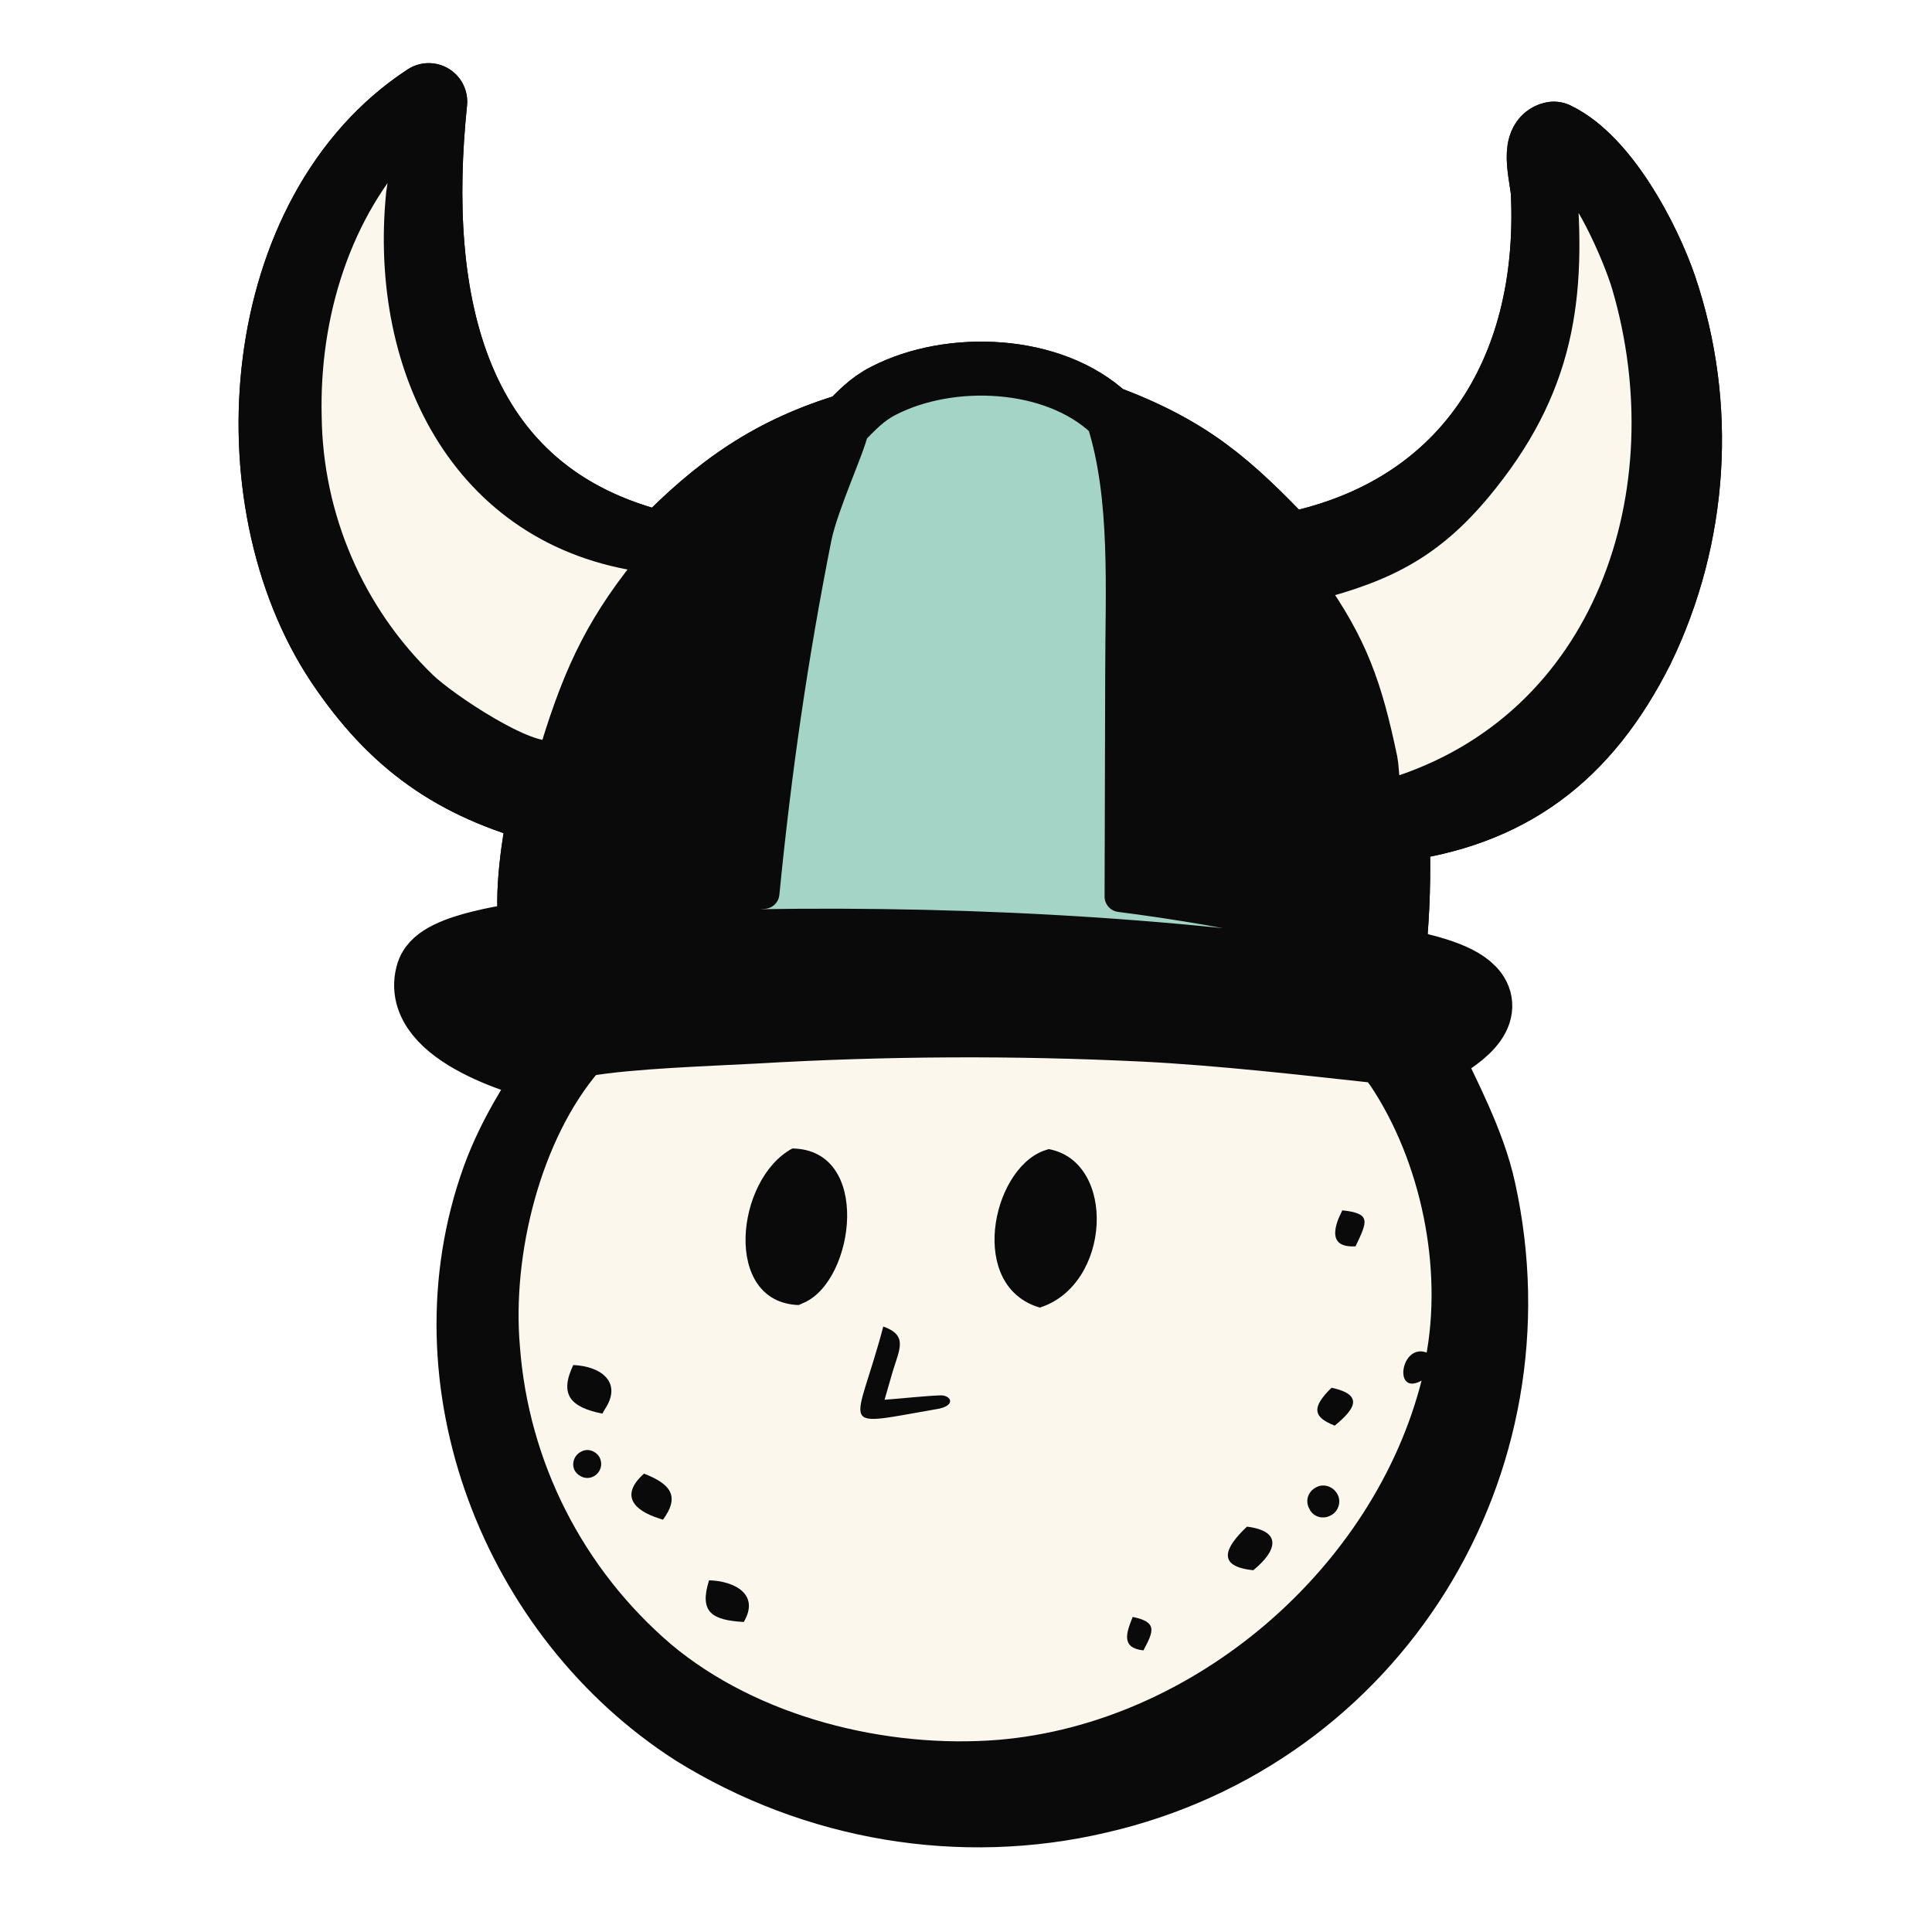
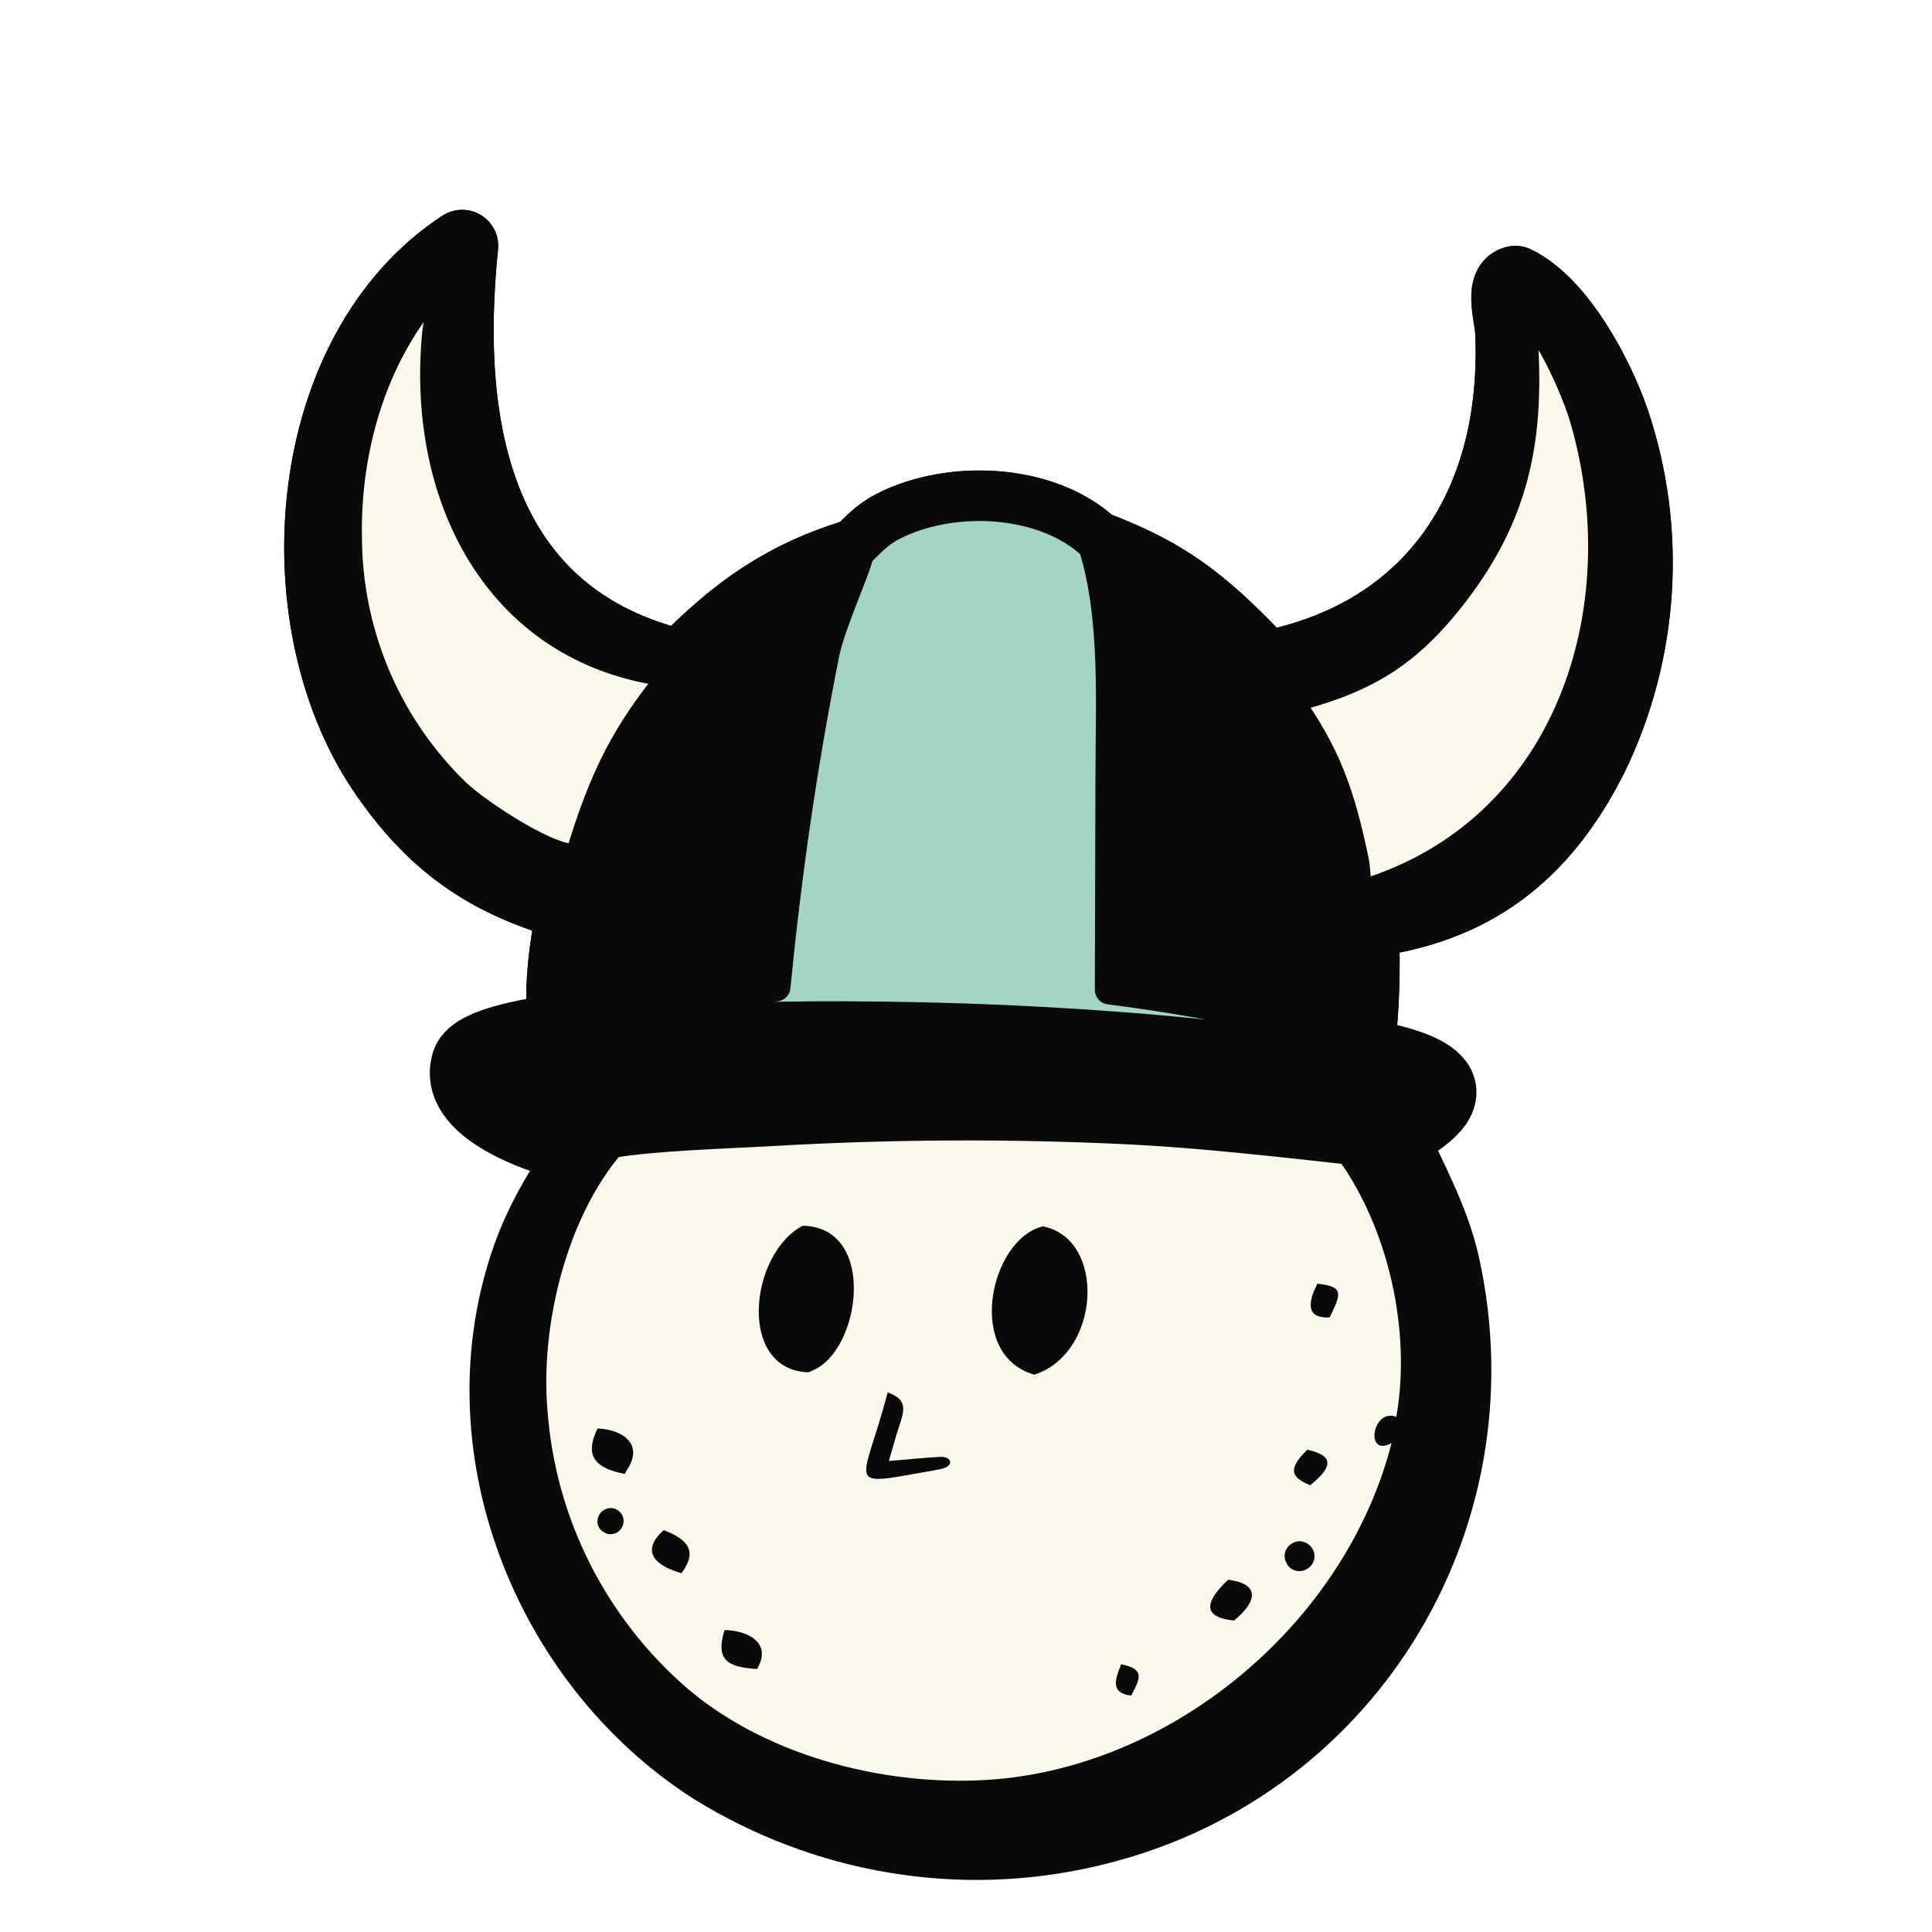
- <svg xmlns="http://www.w3.org/2000/svg" viewBox="233 352 306 306">
+ <svg xmlns="http://www.w3.org/2000/svg" viewBox="222.7 326.5 326.9 326.9">
  <g data-outlined="1" fill="#0a0a0a" stroke="#0a0a0a" stroke-width="12.2" stroke-linejoin="round">
    <path d="M319.7 479.7C305.2 475.8 295.8 469.2 287.4 456.7C270.2 430.9 273.7 385.9 300.9 368.1C297.7 399.1 303.4 431.1 338.1 439.2C347.1 429.9 355.5 423.9 368.1 420.2C369.9 418.4 371.4 416.7 373.8 415.5C383.7 410.4 399.3 411 407.6 418.9C421 423.9 427 429.2 436.7 439.4C465.6 433.9 479.7 411.2 478.4 382.6C478.3 380.2 476.6 374.7 479.1 374.2C486.6 377.8 493.1 390.1 495.7 397.7C502 416.3 500.7 436.8 492.1 454.5C483.7 471.2 471.8 480.3 453.3 482.5C453.5 488.8 453.5 493.6 453 500C452.9 503.3 452.4 503 452.2 504.8C463.5 506.6 474.5 510.4 458.1 518.8C461.3 525.6 465.4 533.2 467 540.6C476.5 583.7 450.3 626.3 406.9 636.3C385.2 641.4 362.3 637.5 343.3 625.7C315.2 607.7 300.7 570.7 312.2 538.8C314.6 532.2 318.1 526.8 321.9 520.9C316.9 520.1 299.1 514.9 301.8 506.3C303 502.6 315 501.2 319 500.5L318.2 499.5C317.2 493.7 318.6 485.4 319.7 479.7Z" />
    <path d="M436.7 439.4C465.6 433.9 479.7 411.2 478.4 382.6C478.3 380.2 476.6 374.7 479.1 374.2C486.6 377.8 493.1 390.1 495.7 397.7C502 416.3 500.7 436.8 492.1 454.5C483.7 471.2 471.8 480.3 453.3 482.5C453.5 488.8 453.5 493.6 453 500C452.6 501.6 452.9 501.1 452 502.3C448.3 501.7 442.3 499.8 438.4 498.9C429.1 496.8 419.8 495.2 410.4 494L410.5 458.4C410.5 445.8 411.4 430.8 407.6 418.9C421 423.9 427 429.2 436.7 439.4Z" />
    <path d="M480 378.2C484.3 380.8 489.3 392.4 490.7 397.1C500.3 429.8 488.1 467.1 453.6 477.7C451.9 477.1 452.3 474.4 451.9 472.3C449.5 460.8 447.2 454.2 440.5 444.8C452.7 441.7 460 437.9 468 427.8C480.6 412 481.9 397.4 480 378.2Z" />
    <path d="M319.7 479.7C305.2 475.8 295.8 469.2 287.4 456.7C270.2 430.9 273.7 385.9 300.9 368.1C297.7 399.1 303.4 431.1 338.1 439.2C347.1 429.9 355.5 423.9 368.1 420.2C367.6 422.8 363.4 431.8 362.3 437C358.5 456.1 355.9 474.2 354 493.5C343.7 494.3 328 496.4 318.2 499.5C317.2 493.7 318.6 485.4 319.7 479.7Z" />
    <path d="M297.4 373.5C298 374.3 296.8 381.3 296.6 382.7C293.8 410.7 307.3 437.3 337 440.4C328.5 450.5 324.8 458.3 321 470.7L320.6 471.6C316.6 472.9 303.2 463.9 299.9 460.7C288.3 449.5 281.7 434.1 281.5 418C281.1 401.9 286.1 385.2 297.4 373.5Z" />
    <path d="M368.1 420.2C369.9 418.4 371.4 416.7 373.8 415.5C383.7 410.4 399.3 411 407.6 418.9C411.4 430.8 410.5 445.8 410.5 458.4L410.4 494C419.8 495.2 429.1 496.8 438.4 498.9C442.3 499.8 448.3 501.7 452 502.3C452.9 501.1 452.6 501.6 453 500C452.9 503.3 452.4 503 452.2 504.8C418.5 499.4 380.6 497.7 346.5 498.6C337.8 498.9 327.8 500 319 500.5L318.2 499.5C328 496.4 343.7 494.3 354 493.5C355.9 474.2 358.5 456.1 362.3 437C363.4 431.8 367.6 422.8 368.1 420.2Z" />
    <path d="M326.1 520C333 518.8 345.4 518.4 352.8 518C373.2 516.8 393.7 516.7 414.1 517.7C426 518.3 439.1 519.8 451 521.1C451.4 521.6 451.7 522.1 452.1 522.6C460.5 535.2 464.1 552.8 461.2 567.6C461 568.9 460.9 569.7 460.6 571C452.8 602.1 423.3 627.3 391.4 630C373 631.5 352 626.3 337.7 614.3C323.2 601.9 314.3 584.3 312.9 565.4C311.6 550.5 316.2 531.5 326.1 520Z" />
    <path d="M358.5 533.9C371.1 534.1 368.4 554.7 360.4 558.3L359.5 558.7C347.4 558.3 349.5 538.7 358.5 533.9Z" />
    <path d="M399.1 534C409.9 536 409 555.5 397.7 559.1C386.3 555.8 390 537.5 398.2 534.3L399.1 534Z" />
    <path d="M372.9 562.1C376.8 563.5 375.5 565.6 374.4 569.2L373.1 573.7C375.8 573.5 379.4 573.1 382 573C383.6 573 384.4 574.5 381.8 575.1C365 578 368.5 578.8 372.9 562.1Z" />
  </g>
  <path fill="#0a0a0a" d="M319.7 479.7C305.2 475.8 295.8 469.2 287.4 456.7C270.2 430.9 273.7 385.9 300.9 368.1C297.7 399.1 303.4 431.1 338.1 439.2C347.1 429.9 355.5 423.9 368.1 420.2C369.9 418.4 371.4 416.7 373.8 415.5C383.7 410.4 399.3 411 407.6 418.9C421 423.9 427 429.2 436.7 439.4C465.6 433.9 479.7 411.2 478.4 382.6C478.3 380.2 476.6 374.7 479.1 374.2C486.6 377.8 493.1 390.1 495.7 397.7C502 416.3 500.7 436.8 492.1 454.5C483.7 471.2 471.8 480.3 453.3 482.5C453.5 488.8 453.5 493.6 453 500C452.9 503.3 452.4 503 452.2 504.8C463.5 506.6 474.5 510.4 458.1 518.8C461.3 525.6 465.4 533.2 467 540.6C476.5 583.7 450.3 626.3 406.9 636.3C385.2 641.4 362.3 637.5 343.3 625.7C315.2 607.7 300.7 570.7 312.2 538.8C314.6 532.2 318.1 526.8 321.9 520.9C316.9 520.1 299.1 514.9 301.8 506.3C303 502.6 315 501.2 319 500.5L318.2 499.5C317.2 493.7 318.6 485.4 319.7 479.7Z" />
  <path fill="#0a0a0a" d="M436.7 439.4C465.6 433.9 479.7 411.2 478.4 382.6C478.3 380.2 476.6 374.7 479.1 374.2C486.6 377.8 493.1 390.1 495.7 397.7C502 416.3 500.7 436.8 492.1 454.5C483.7 471.2 471.8 480.3 453.3 482.5C453.5 488.8 453.5 493.6 453 500C452.6 501.6 452.9 501.1 452 502.3C448.3 501.7 442.3 499.8 438.4 498.9C429.1 496.8 419.8 495.2 410.4 494L410.5 458.4C410.5 445.8 411.4 430.8 407.6 418.9C421 423.9 427 429.2 436.7 439.4Z" />
  <path stroke="#0a0a0a" stroke-width="4.9" stroke-linejoin="round" fill="#fbf7ec" d="M480 378.2C484.3 380.8 489.3 392.4 490.7 397.1C500.3 429.8 488.1 467.1 453.6 477.7C451.9 477.1 452.3 474.4 451.9 472.3C449.5 460.8 447.2 454.2 440.5 444.8C452.7 441.7 460 437.9 468 427.8C480.6 412 481.9 397.4 480 378.2Z" />
  <path fill="#0a0a0a" d="M319.7 479.7C305.2 475.8 295.8 469.2 287.4 456.7C270.2 430.9 273.7 385.9 300.9 368.1C297.7 399.1 303.4 431.1 338.1 439.2C347.1 429.9 355.5 423.9 368.1 420.2C367.6 422.8 363.4 431.8 362.3 437C358.5 456.1 355.9 474.2 354 493.5C343.7 494.3 328 496.4 318.2 499.5C317.2 493.7 318.6 485.4 319.7 479.7Z" />
  <path stroke="#0a0a0a" stroke-width="4.9" stroke-linejoin="round" fill="#fbf7ec" d="M297.4 373.5C298 374.3 296.8 381.3 296.6 382.7C293.8 410.7 307.3 437.3 337 440.4C328.5 450.5 324.8 458.3 321 470.7L320.6 471.6C316.6 472.9 303.2 463.9 299.9 460.7C288.3 449.5 281.7 434.1 281.5 418C281.1 401.9 286.1 385.2 297.4 373.5Z" />
  <path stroke="#0a0a0a" stroke-width="4.9" stroke-linejoin="round" fill="#a4d4c5" d="M368.1 420.2C369.9 418.4 371.4 416.7 373.8 415.5C383.7 410.4 399.3 411 407.6 418.9C411.4 430.8 410.5 445.8 410.5 458.4L410.4 494C419.8 495.2 429.1 496.8 438.4 498.9C442.3 499.8 448.3 501.7 452 502.3C452.9 501.1 452.6 501.6 453 500C452.9 503.3 452.4 503 452.2 504.8C418.5 499.4 380.6 497.7 346.5 498.6C337.8 498.9 327.8 500 319 500.5L318.2 499.5C328 496.4 343.7 494.3 354 493.5C355.9 474.2 358.5 456.1 362.3 437C363.4 431.8 367.6 422.8 368.1 420.2Z" />
  <path stroke="#0a0a0a" stroke-width="4.9" stroke-linejoin="round" fill="#fbf7ec" d="M326.1 520C333 518.8 345.4 518.4 352.8 518C373.2 516.8 393.7 516.7 414.1 517.7C426 518.3 439.1 519.8 451 521.1C451.4 521.6 451.7 522.1 452.1 522.6C460.5 535.2 464.1 552.8 461.2 567.6C461 568.9 460.9 569.7 460.6 571C452.8 602.1 423.3 627.3 391.4 630C373 631.5 352 626.3 337.7 614.3C323.2 601.9 314.3 584.3 312.9 565.4C311.6 550.5 316.2 531.5 326.1 520Z" />
  <path fill="#0a0a0a" d="M460 569.3C452.6 576 454.7 561.9 460.6 567.3C460.2 568.3 460.2 568.2 460 569.3Z" />
  <path fill="#0a0a0a" d="M358.5 533.9C371.1 534.1 368.4 554.7 360.4 558.3L359.5 558.7C347.4 558.3 349.5 538.7 358.5 533.9Z" />
  <path fill="#0a0a0a" d="M399.1 534C409.9 536 409 555.5 397.7 559.1C386.3 555.8 390 537.5 398.2 534.3L399.1 534Z" />
  <path fill="#0a0a0a" d="M372.9 562.1C376.8 563.5 375.5 565.6 374.4 569.2L373.1 573.7C375.8 573.5 379.4 573.1 382 573C383.6 573 384.4 574.5 381.8 575.1C365 578 368.5 578.8 372.9 562.1Z" />
  <path fill="#0a0a0a" d="M323.8 568.2C328.3 568.4 331.6 571 328.8 575.2L328.4 575.9C323.5 574.9 321.5 573 323.8 568.2Z" />
  <path fill="#0a0a0a" d="M430.5 593.8C436.2 594.5 435.2 597.7 431.5 600.7C425.6 600.1 427 597.1 430.5 593.8Z" />
  <path fill="#0a0a0a" d="M345.3 602.3C349.3 602.4 353.4 604.5 350.8 608.9C345.8 608.6 343.7 607.4 345.3 602.3Z" />
  <path fill="#0a0a0a" d="M335 585.4C339.1 587 340.8 588.9 338 592.7L337.4 592.5C333.3 591.2 331.2 588.8 335 585.4Z" />
  <path fill="#0a0a0a" d="M443.9 571.8C449 572.9 447.7 575.1 444.4 577.8C441.1 576.5 440.8 575.1 443.3 572.4L443.9 571.8Z" />
  <path fill="#0a0a0a" d="M445.6 543.7C450.2 544.2 449.6 545.4 447.7 549.4C444.4 549.6 443.9 547.8 445 545L445.6 543.7Z" />
  <path fill="#0a0a0a" d="M441.4 587.6C442.6 586.9 444.1 587.4 444.8 588.6C445.5 589.8 445 591.4 443.8 592C442.6 592.7 441 592.3 440.4 591C439.7 589.8 440.1 588.3 441.4 587.6Z" />
  <path fill="#0a0a0a" d="M325.3 581.8C326.3 581.4 327.5 581.9 328 582.9C328.5 584 328.1 585.2 327.1 585.8C326.4 586.2 325.5 586.2 324.8 585.7C324.1 585.3 323.7 584.5 323.8 583.7C323.9 582.8 324.5 582.1 325.3 581.8Z" />
  <path fill="#0a0a0a" d="M412.4 608.1C416.4 608.9 415.7 610.4 414.1 613.4C410.5 613 411.4 610.6 412.4 608.1Z" />
</svg>
